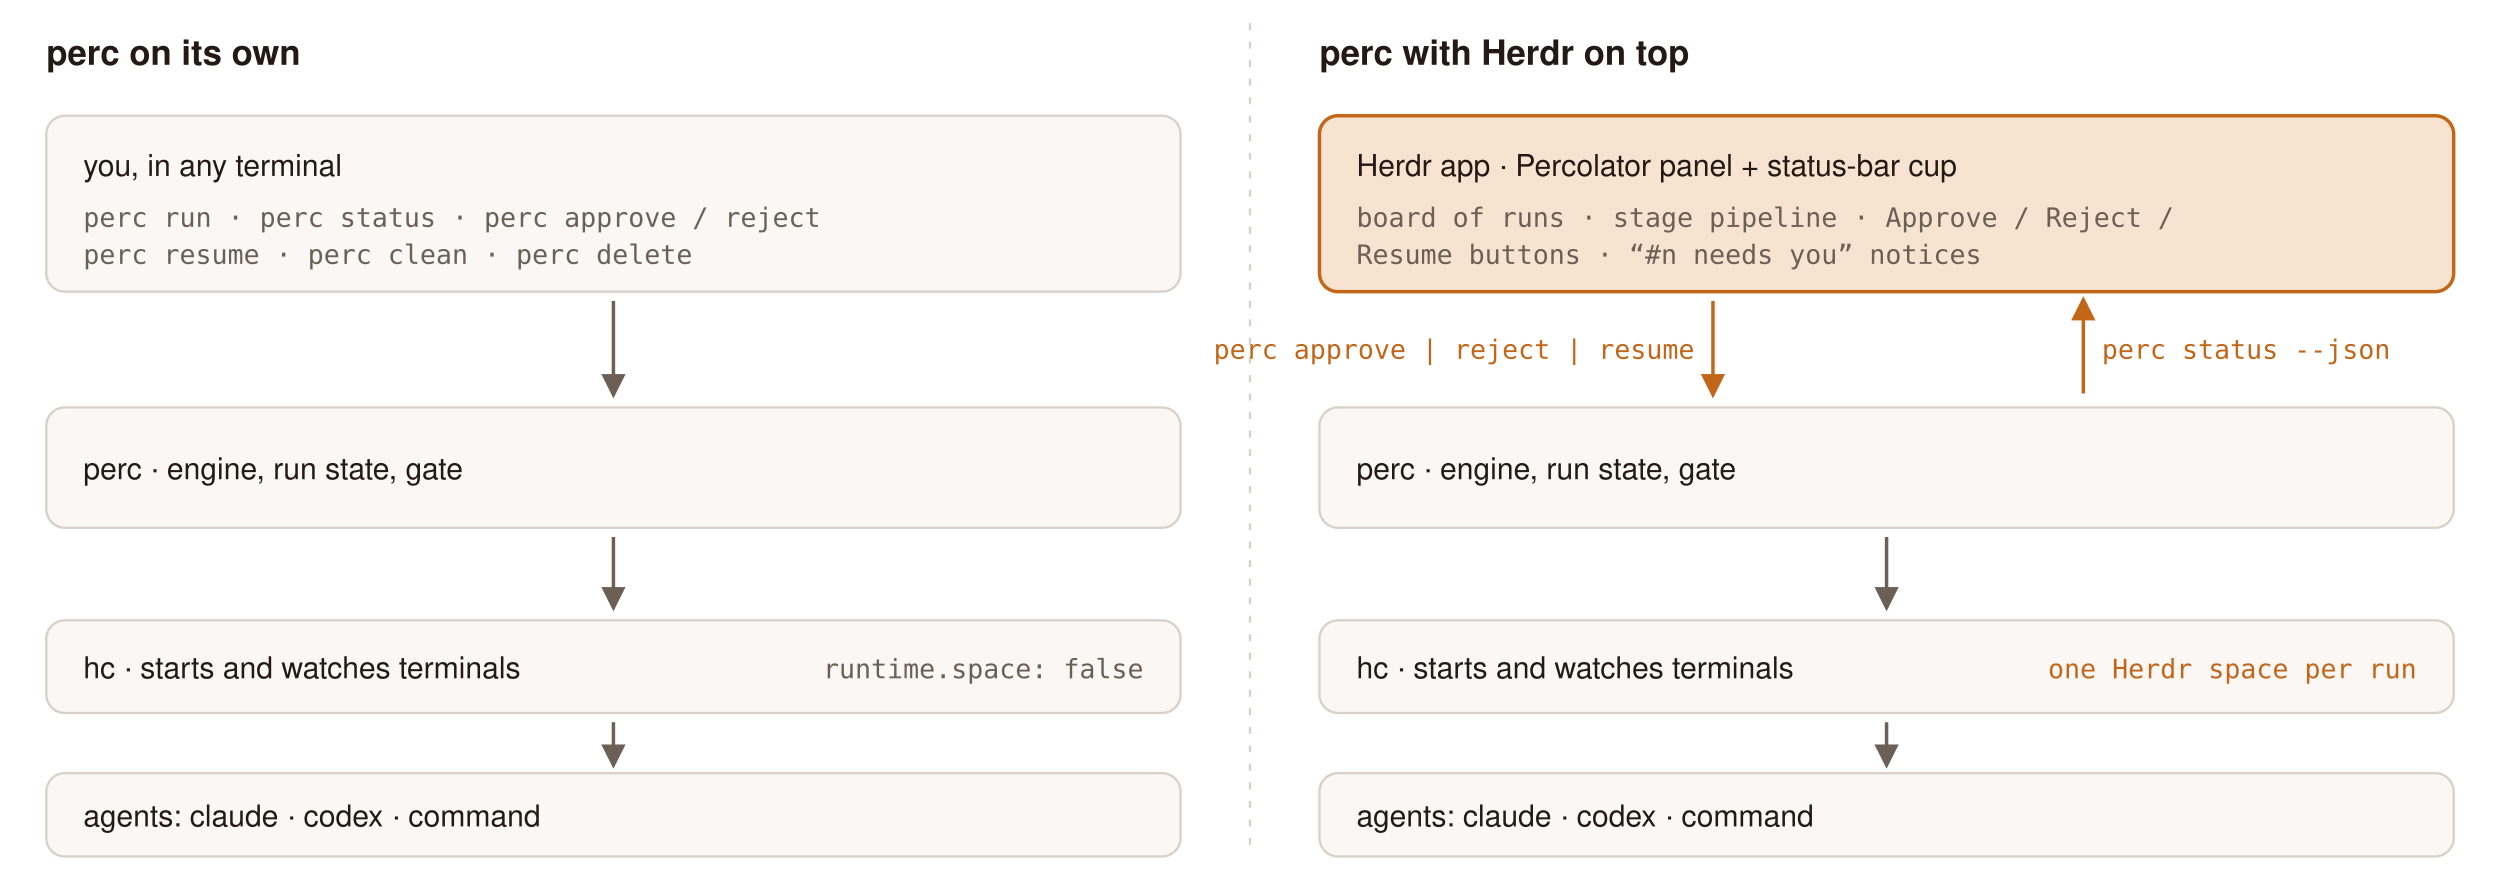
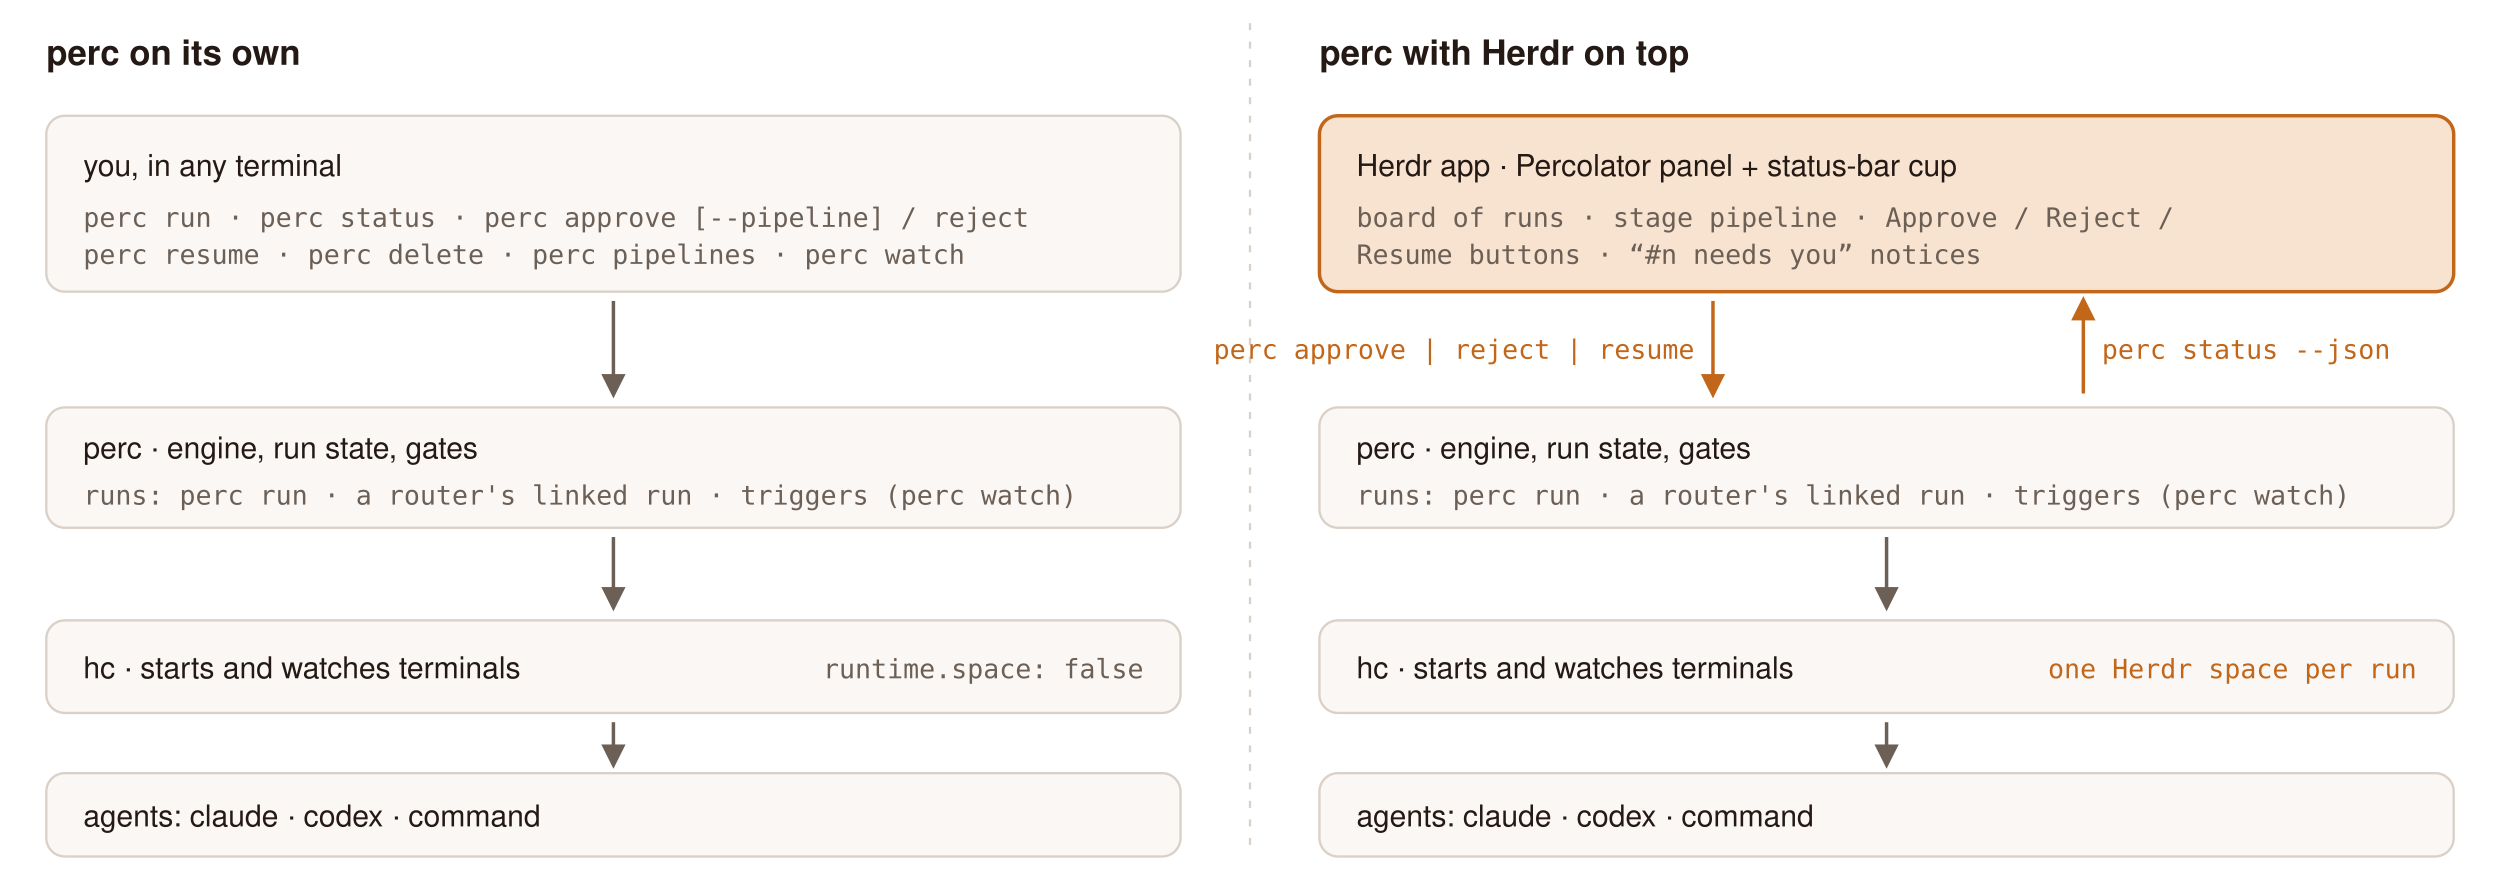
- <svg xmlns="http://www.w3.org/2000/svg" viewBox="0 0 1080 380" width="1080" height="380" role="img" aria-label="Two setups side by side. On its own you drive perc from a terminal. With Herdr, the panel and cup read perc status --json and run perc approve, reject and resume for you; perc, hc and the agents are the same in both.">
+ <svg xmlns="http://www.w3.org/2000/svg" viewBox="0 0 1080 380" width="1080" height="380" role="img" aria-label="Two setups side by side. On its own you drive perc from a terminal: perc run, status, approve or reject (with --pipeline at a router's pick-pipeline gate), resume, delete, pipelines and watch. With Herdr, the panel and cup read perc status --json and run perc approve, reject and resume for you. In both, perc starts runs from perc run, from a router's route step as linked runs, and from triggers while perc watch runs; hc and the agents are the same in both.">
  <style>
.ink{fill:#241914}.mut{fill:#6c5f56}.acc{fill:#c2661a}.wait{fill:#d94a33}.pass{fill:#3f74d8}.surf{fill:#faf7f4}
.s-line{stroke:#d9d0c7}.s-mut{stroke:#6c5f56}.s-acc{stroke:#c2661a}.s-wait{stroke:#d94a33}.s-ink{stroke:#241914}.s-pass{stroke:#3f74d8}
.box{fill:#faf7f4;stroke:#d9d0c7}.box-acc{fill:#f7e3cf;stroke:#c2661a}
.t12{font:600 12px -apple-system, 'Segoe UI', Helvetica, Arial, sans-serif;letter-spacing:.06em}.t13{font:500 13px -apple-system, 'Segoe UI', Helvetica, Arial, sans-serif}.hd{font:700 15px -apple-system, 'Segoe UI', Helvetica, Arial, sans-serif}.tm{font:11.5px ui-monospace, SFMono-Regular, 'Cascadia Code', Consolas, monospace}
</style>
  <defs>
    <marker id="am" viewBox="0 0 10 10" refX="8" refY="5" markerWidth="7" markerHeight="7" orient="auto-start-reverse">
      <path d="M0 0L10 5L0 10z" class="mut" />
    </marker>
    <marker id="aa" viewBox="0 0 10 10" refX="8" refY="5" markerWidth="7" markerHeight="7" orient="auto-start-reverse">
      <path d="M0 0L10 5L0 10z" class="acc" />
    </marker>
    <marker id="aw" viewBox="0 0 10 10" refX="8" refY="5" markerWidth="7" markerHeight="7" orient="auto-start-reverse">
      <path d="M0 0L10 5L0 10z" class="wait" />
    </marker>
  </defs>
  <text x="20" y="28" class="hd ink">perc on its own</text>
  <text x="570" y="28" class="hd ink">perc with Herdr on top</text>
  <line x1="540" y1="10" x2="540" y2="370" class="s-line" stroke-dasharray="3 5" />
  <rect x="20" y="50" width="490" height="76" rx="8" class="box" />
  <text x="36" y="76" class="t13 ink">you, in any terminal</text>
-   <text x="36" y="98" class="tm mut">perc run · perc status · perc approve / reject</text>
-   <text x="36" y="114" class="tm mut">perc resume · perc clean · perc delete</text>
+   <text x="36" y="98" class="tm mut">perc run · perc status · perc approve [--pipeline] / reject</text>
+   <text x="36" y="114" class="tm mut">perc resume · perc delete · perc pipelines · perc watch</text>
  <line x1="265" y1="130" x2="265" y2="170" class="s-mut" stroke-width="1.5" marker-end="url(#am)" />
  <rect x="570" y="50" width="490" height="76" rx="8" class="box-acc" stroke-width="1.5" />
  <text x="586" y="76" class="t13 ink">Herdr app · Percolator panel + status-bar cup</text>
  <text x="586" y="98" class="tm mut">board of runs · stage pipeline · Approve / Reject /</text>
  <text x="586" y="114" class="tm mut">Resume buttons · “#n needs you” notices</text>
  <line x1="740" y1="130" x2="740" y2="170" class="s-acc" stroke-width="1.5" marker-end="url(#aa)" />
  <text x="732" y="155" class="tm acc" text-anchor="end">perc approve | reject | resume</text>
  <line x1="900" y1="170" x2="900" y2="130" class="s-acc" stroke-width="1.5" marker-end="url(#aa)" />
  <text x="908" y="155" class="tm acc">perc status --json</text>
  <rect x="20" y="176" width="490" height="52" rx="8" class="box" />
-   <text x="36" y="207" class="t13 ink">perc · engine, run state, gate</text>
+   <text x="36" y="198" class="t13 ink">perc · engine, run state, gates</text>
+   <text x="36" y="218" class="tm mut">runs: perc run · a router's linked run · triggers (perc watch)</text>
  <line x1="265" y1="232" x2="265" y2="262" class="s-mut" stroke-width="1.5" marker-end="url(#am)" />
  <rect x="20" y="268" width="490" height="40" rx="8" class="box" />
  <text x="36" y="293" class="t13 ink">hc · starts and watches terminals</text>
  <line x1="265" y1="312" x2="265" y2="330" class="s-mut" stroke-width="1.5" marker-end="url(#am)" />
  <rect x="20" y="334" width="490" height="36" rx="8" class="box" />
  <text x="36" y="357" class="t13 ink">agents: claude · codex · command</text>
  <rect x="570" y="176" width="490" height="52" rx="8" class="box" />
-   <text x="586" y="207" class="t13 ink">perc · engine, run state, gate</text>
+   <text x="586" y="198" class="t13 ink">perc · engine, run state, gates</text>
+   <text x="586" y="218" class="tm mut">runs: perc run · a router's linked run · triggers (perc watch)</text>
  <line x1="815" y1="232" x2="815" y2="262" class="s-mut" stroke-width="1.5" marker-end="url(#am)" />
  <rect x="570" y="268" width="490" height="40" rx="8" class="box" />
  <text x="586" y="293" class="t13 ink">hc · starts and watches terminals</text>
  <line x1="815" y1="312" x2="815" y2="330" class="s-mut" stroke-width="1.5" marker-end="url(#am)" />
  <rect x="570" y="334" width="490" height="36" rx="8" class="box" />
  <text x="586" y="357" class="t13 ink">agents: claude · codex · command</text>
  <text x="494" y="293" class="tm mut" text-anchor="end">runtime.space: false</text>
  <text x="1044" y="293" class="tm acc" text-anchor="end">one Herdr space per run</text>
</svg>
